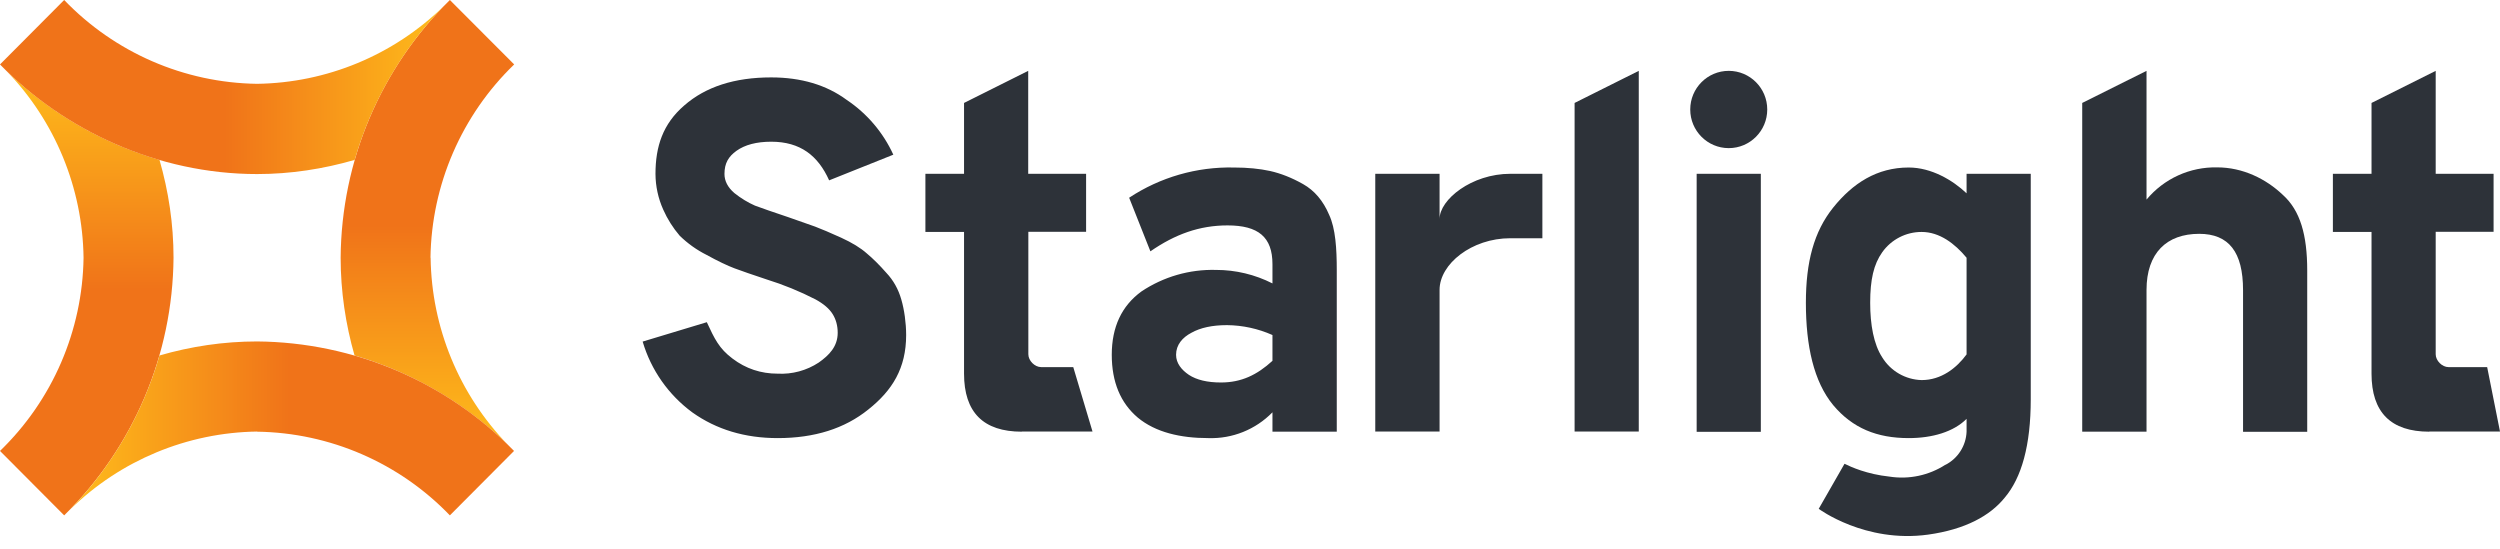
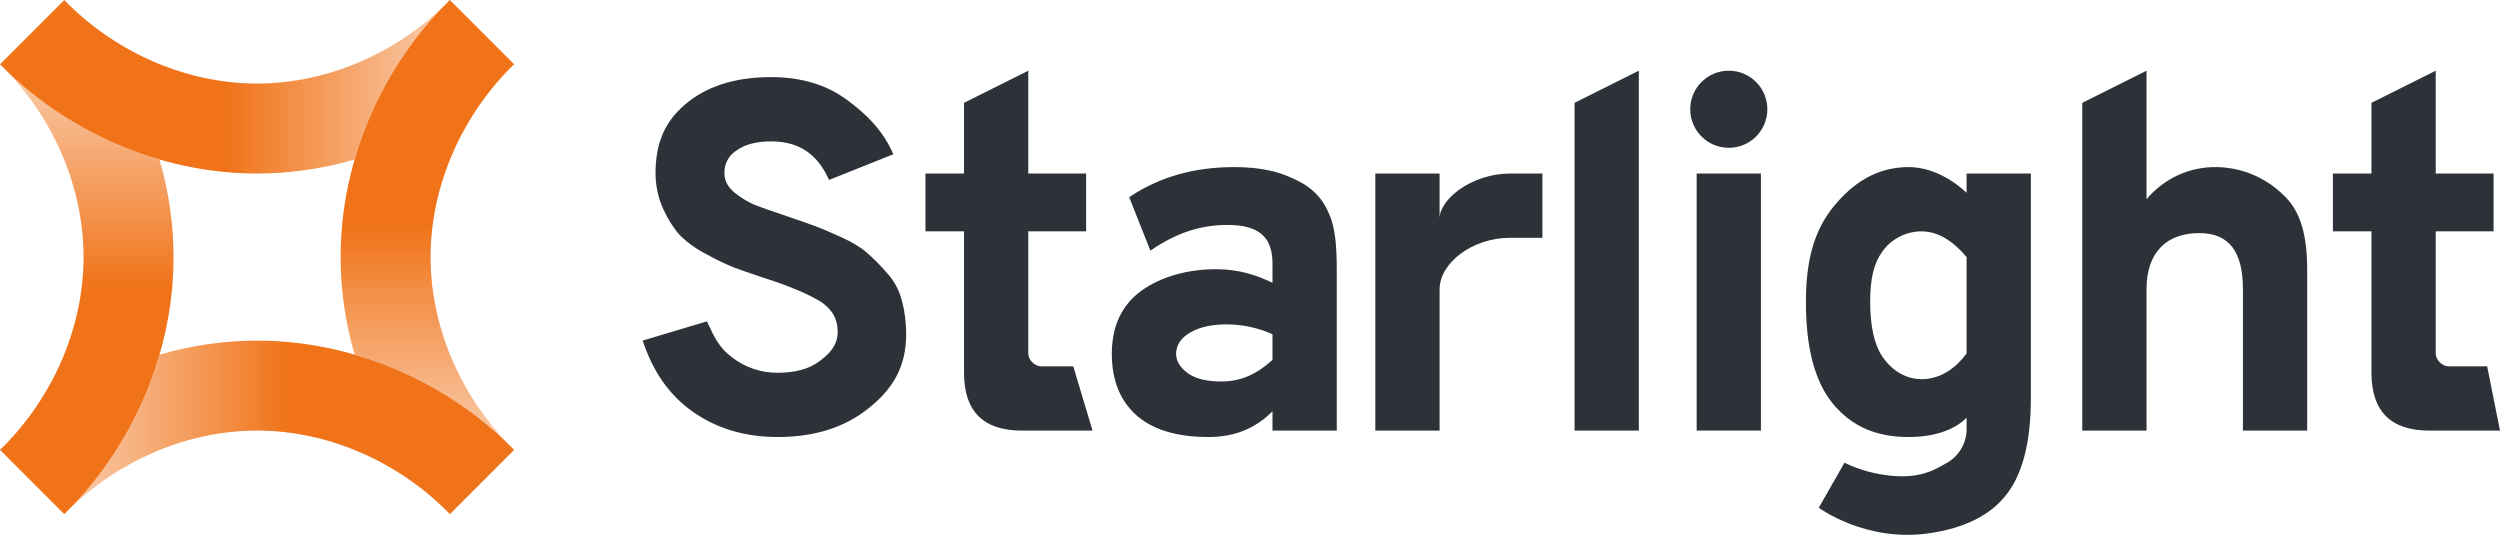
- <svg xmlns="http://www.w3.org/2000/svg" fill="none" viewBox="0 0 187 41">
-   <path d="M181.71 32.29c-2.88 0-4.32-1.45-4.32-4.34v-10.6h-2.89V13h2.89v-5.3l4.8-2.4V13h4.33v4.34h-4.33v9.16c0 .48.48.96.96.96h2.89l.96 4.82h-5.29ZM155.75 32.29V7.7l4.81-2.4v9.63a6.68 6.68 0 0 1 5.29-2.41c1.9 0 3.64.85 4.91 2.06 1.3 1.17 1.82 3 1.82 5.65V32.3h-4.8v-10.6c0-2.84-1.06-4.21-3.28-4.21-2.43 0-3.94 1.43-3.94 4.2v10.6h-4.8Z" fill="#2D3239" />
-   <path fill-rule="evenodd" clip-rule="evenodd" d="M145.52 34.77a2.92 2.92 0 0 0 1.58-2.48v-.96c-.97.97-2.55 1.44-4.33 1.44-2.37 0-4.2-.74-5.65-2.47-1.45-1.76-2.04-4.42-2.04-7.65 0-3.06.6-5.32 2.04-7.12 1.47-1.83 3.28-3 5.65-3 1.7 0 3.3.95 4.33 1.93V13h4.8v16.87c0 3.43-.68 5.87-1.96 7.37-1.08 1.33-2.92 2.36-5.72 2.75-4.72.65-8.18-1.93-8.18-1.93l1.93-3.37c.48.24 1.68.78 3.36.96a6 6 0 0 0 4.19-.89Zm1.58-8.26c-.75 1.02-1.89 1.92-3.36 1.92a3.57 3.57 0 0 1-2.95-1.7c-.64-.98-.9-2.45-.9-4.08 0-1.73.26-2.88.9-3.78a3.6 3.6 0 0 1 2.95-1.52c1.34 0 2.48.87 3.36 1.93v7.23Z" fill="#2D3239" />
-   <path d="M126.91 32.29V13h4.8V32.3h-4.8Z" fill="#2D3239" />
-   <ellipse cx="129.31" cy="8.19" rx="2.88" ry="2.89" fill="#2D3239" />
-   <path d="M117.78 32.29V7.7l4.8-2.4v26.98h-4.8ZM102.87 32.29V13h4.81v3.38c0-1.45 2.4-3.38 5.29-3.38h2.4v4.82h-2.4c-2.89 0-5.29 1.93-5.29 3.86v10.6h-4.8ZM95.18 32.29v-1.45a6.4 6.4 0 0 1-4.8 1.93c-2.08 0-3.94-.43-5.27-1.53-1.3-1.1-1.95-2.67-1.95-4.7 0-2.08.74-3.66 2.22-4.74a9.58 9.58 0 0 1 5.58-1.61 9.3 9.3 0 0 1 4.22 1.01v-1.44c0-2.03-1.06-2.9-3.36-2.9-2.1 0-3.92.66-5.77 1.94l-1.59-4.01a13.66 13.66 0 0 1 7.84-2.26c1.02 0 1.92.09 2.7.26.8.18 1.62.5 2.47.98.85.48 1.5 1.24 1.95 2.3.48 1.02.57 2.56.57 4.12v12.1h-4.8Zm-3.85-3.68c1.53 0 2.7-.57 3.85-1.62v-1.93a8.57 8.57 0 0 0-3.4-.74c-1.1 0-1.98.19-2.66.57-.67.35-1.15.9-1.15 1.65 0 .63.41 1.13.96 1.5.58.38 1.38.57 2.4.57ZM76.43 32.29c-2.88 0-4.32-1.45-4.32-4.34v-10.6h-2.89V13h2.89v-5.3l4.8-2.4V13h4.33v4.34h-4.32v9.16c0 .48.48.96.96.96h2.4l1.44 4.82h-5.29ZM58.17 32.77c-2.45 0-4.58-.64-6.38-1.92a10.13 10.13 0 0 1-3.72-5.3l4.8-1.45c.58 1.25.92 1.97 1.92 2.72 1 .76 2.13 1.13 3.38 1.13a5.1 5.1 0 0 0 3.07-.83c.78-.55 1.42-1.2 1.42-2.23 0-.53-.13-1-.38-1.4-.25-.4-.67-.76-1.27-1.09a22.81 22.81 0 0 0-3.67-1.5c-1.06-.35-1.86-.63-2.4-.83-.53-.2-1.23-.53-2.1-1.01a8 8 0 0 1-2-1.43 7.96 7.96 0 0 1-1.23-1.95 6.6 6.6 0 0 1-.58-2.67c0-2.05.55-3.74 2.15-5.12 1.6-1.4 3.77-2.1 6.5-2.1 2.24 0 4.13.56 5.65 1.68a9.88 9.88 0 0 1 3.49 4.1l-4.8 1.92c-.83-1.85-2.16-2.89-4.33-2.89-1.1 0-1.97.23-2.6.68-.6.43-.9.93-.9 1.73 0 .52.24 1 .74 1.43.5.4 1.02.71 1.54.94.53.2 1.35.48 2.48.86l2.02.71c.48.18 1.13.46 1.95.83.83.38 1.46.77 1.91 1.17.48.4.97.89 1.47 1.46.52.55.9 1.22 1.12 2 .22.75.36 1.75.36 2.65 0 2.48-1.03 4.14-2.83 5.57-1.77 1.43-4.03 2.14-6.78 2.14Z" fill="#2D3239" />
-   <path d="M6.25 19.28A20.5 20.5 0 0 1 0 33.73l4.8 4.82a27.31 27.31 0 0 0 8.18-19.27c0-2.51-.37-4.97-1.05-7.32A27.46 27.46 0 0 1 .48 5.3a20.48 20.48 0 0 1 5.77 13.98Z" fill="url(#a)" />
-   <path d="M32.2 19.28a20.5 20.5 0 0 1 6.26-14.46L33.65 0a27.31 27.31 0 0 0-8.17 19.28c0 2.5.37 4.97 1.04 7.31a27.46 27.46 0 0 1 11.46 6.67 20.48 20.48 0 0 1-5.77-13.98Z" fill="url(#b)" />
-   <path d="M19.23 6.27A20.4 20.4 0 0 1 4.8 0L0 4.82c4.8 4.94 11.8 8.2 19.23 8.2 2.5 0 4.96-.38 7.3-1.06A27.57 27.57 0 0 1 33.17.48a20.37 20.37 0 0 1-13.95 5.79Z" fill="url(#c)" />
-   <path d="M19.23 32.29a20.4 20.4 0 0 1 14.42 6.26l4.8-4.82a27.18 27.18 0 0 0-19.22-8.19c-2.5 0-4.96.37-7.3 1.05a27.57 27.57 0 0 1-6.65 11.49 20.37 20.37 0 0 1 13.95-5.8Z" fill="url(#d)" />
+ <svg xmlns="http://www.w3.org/2000/svg" fill="none" viewBox="0 0 389 84">
+   <g class="sl-logo-typography">
+     <path d="M378 67c-6 0-9-3-9-9V36h-6v-9h6V16l10-5v16h9v9h-9v19c0 1 1 2 2 2h6l2 10h-11ZM324 67V16l10-5v20a13.9 13.9 0 0 1 11-5 15.1 15.1 0 0 1 10.22 4.27C357.92 32.7 359 36.49 359 42v25h-10V45c0-5.88-2.18-8.73-6.8-8.73-5.05 0-8.2 2.96-8.2 8.73v22h-10Z" fill="#2D3239" />
+     <path fill-rule="evenodd" clip-rule="evenodd" d="M302.71 72.15A6.07 6.07 0 0 0 306 67v-2c-2.03 2.03-5.3 3-9 3-4.94 0-8.74-1.54-11.76-5.13C282.22 59.23 281 53.71 281 47c0-6.34 1.22-11.04 4.24-14.78 3.07-3.8 6.82-6.22 11.76-6.22 3.54 0 6.87 1.97 9 4v-3h10v35c0 7.12-1.43 12.18-4.08 15.3-2.27 2.76-6.09 4.9-11.92 5.7-9.8 1.36-17-4-17-4l4-7c1 .5 3.5 1.61 7 2 4.5.5 6.8-.74 8.71-1.85ZM306 55c-1.56 2.13-3.93 4-7 4-2.6 0-4.76-1.51-6.12-3.54-1.35-2.03-1.88-5.08-1.88-8.46 0-3.59.53-5.97 1.88-7.84A7.49 7.49 0 0 1 299 36c2.8 0 5.18 1.82 7 4v15Z" fill="#2D3239" />
+     <path d="M264 67V27h10v40h-10Z" fill="#2D3239" />
+     <circle cx="269" cy="17" r="6" fill="#2D3239" />
+     <path d="M245 67V16l10-5v56h-10ZM214 67V27h10v7c0-3 5-7 11-7h5v10h-5c-6 0-11 4-11 8v22h-10ZM198 67v-3c-2.55 2.55-5.68 4-10 4s-8.19-.9-10.94-3.18c-2.7-2.29-4.06-5.54-4.06-9.75 0-4.32 1.53-7.6 4.6-9.83 3.12-2.23 7.25-3.35 11.61-3.35 3.49 0 6.19.86 8.79 2.11v-3c0-4.21-2.22-6-7-6-4.37 0-8.15 1.35-12 4l-3.3-8.32C180.33 27.56 185.76 26 192 26c2.13 0 4 .18 5.62.55 1.66.36 3.38 1.04 5.14 2.02a9.5 9.5 0 0 1 4.06 4.76c.99 2.13 1.18 5.33 1.18 8.56V67h-10Zm-8-7.64c3.16 0 5.6-1.18 8-3.36v-4a17.87 17.87 0 0 0-7.07-1.53c-2.29 0-4.14.39-5.54 1.17-1.4.73-2.39 1.87-2.39 3.43 0 1.3.86 2.34 2 3.12 1.2.78 2.86 1.17 5 1.17ZM159 67c-6 0-9-3-9-9V36h-6v-9h6V16l10-5v16h9v9h-9v19c0 1 1 2 2 2h5l3 10h-11ZM121 68c-5.1 0-9.52-1.33-13.26-3.98S101.56 57.68 100 53l10-3c1.2 2.6 1.9 4.1 3.98 5.66A11.4 11.4 0 0 0 121 58c2.7 0 4.84-.57 6.4-1.72 1.6-1.14 2.94-2.51 2.94-4.64 0-1.1-.26-2.06-.78-2.89a6.9 6.9 0 0 0-2.65-2.26 26.21 26.21 0 0 0-3.35-1.56c-.94-.42-2.37-.94-4.3-1.56-2.18-.73-3.84-1.3-4.99-1.72a38.64 38.64 0 0 1-4.36-2.1 16.66 16.66 0 0 1-4.14-2.97c-.93-1.04-1.8-2.39-2.57-4.05A13.66 13.66 0 0 1 102 27c0-4.26 1.15-7.77 4.47-10.63 3.33-2.91 7.83-4.37 13.5-4.37 4.68 0 8.6 1.17 11.78 3.51 3.22 2.34 5.75 4.99 7.25 8.49l-10 4c-1.72-3.85-4.48-6-9-6-2.29 0-4.08.47-5.38 1.4a4.02 4.02 0 0 0-1.9 3.59c0 1.1.51 2.08 1.55 2.96a13.9 13.9 0 0 0 3.2 1.95c1.1.42 2.81 1.02 5.15 1.8 1.82.62 3.22 1.12 4.21 1.48.99.36 2.34.94 4.06 1.72 1.71.78 3.04 1.58 3.98 2.41.98.84 2 1.85 3.04 3.05a9.87 9.87 0 0 1 2.34 4.13c.47 1.56.75 3.64.75 5.51 0 5.15-2.14 8.59-5.88 11.55-3.7 2.97-8.4 4.45-14.12 4.45Z" fill="#2D3239" />
+   </g>
+   <path d="M13 40c0 11.58-5.28 22.54-13 30l10 10c10.25-9.99 17-24.56 17-40 0-5.2-.77-10.31-2.18-15.18A57.16 57.16 0 0 1 1 11C8.16 18.4 13 28.93 13 40Z" fill="url(#a)" />
+   <path d="M67 40c0-11.58 5.28-22.54 13-30L70 0C59.75 9.99 53 24.56 53 40c0 5.2.77 10.31 2.18 15.18A57.17 57.17 0 0 1 79 69C71.84 61.6 67 51.07 67 40Z" fill="url(#b)" />
+   <path d="M40 13C28.42 13 17.46 7.72 10 0L0 10c9.99 10.25 24.56 17 40 17 5.2 0 10.31-.77 15.18-2.18A57.16 57.16 0 0 1 69 1C61.6 8.16 51.07 13 40 13Z" fill="url(#c)" />
+   <path d="M40 67c11.58 0 22.54 5.28 30 13l10-10c-9.99-10.25-24.56-17-40-17-5.2 0-10.31.77-15.18 2.18A57.16 57.16 0 0 1 11 79C18.4 71.84 28.93 67 40 67Z" fill="url(#d)" />
  <defs>
-     <linearGradient id="a" x1="6.49" y1="4.82" x2="6.49" y2="38.55" gradientUnits="userSpaceOnUse">
-       <stop stop-color="#FFBF1B" />
+     <linearGradient id="a" x1="13.5" y1="10" x2="13.5" y2="80" gradientUnits="userSpaceOnUse">
+       <stop stop-color="#F07319" stop-opacity=".35" />
      <stop offset=".5" stop-color="#F07319" />
    </linearGradient>
-     <linearGradient id="b" x1="31.97" y1="33.73" x2="31.97" y2="0" gradientUnits="userSpaceOnUse">
-       <stop stop-color="#FFBF1B" />
+     <linearGradient id="b" x1="66.5" y1="70" x2="66.5" y2="0" gradientUnits="userSpaceOnUse">
+       <stop stop-color="#F07319" stop-opacity=".35" />
      <stop offset=".5" stop-color="#F07319" />
    </linearGradient>
-     <linearGradient id="c" x1="33.65" y1="6.51" x2="0" y2="6.51" gradientUnits="userSpaceOnUse">
-       <stop stop-color="#FFBF1B" />
+     <linearGradient id="c" x1="70" y1="13.5" x2="0" y2="13.5" gradientUnits="userSpaceOnUse">
+       <stop stop-color="#F07319" stop-opacity=".35" />
      <stop offset=".5" stop-color="#F07319" />
    </linearGradient>
-     <linearGradient id="d" x1="4.81" y1="32.05" x2="38.46" y2="32.05" gradientUnits="userSpaceOnUse">
-       <stop stop-color="#FFBF1B" />
+     <linearGradient id="d" x1="10" y1="66.5" x2="80" y2="66.5" gradientUnits="userSpaceOnUse">
+       <stop stop-color="#F07319" stop-opacity=".35" />
      <stop offset=".5" stop-color="#F07319" />
    </linearGradient>
  </defs>
</svg>
